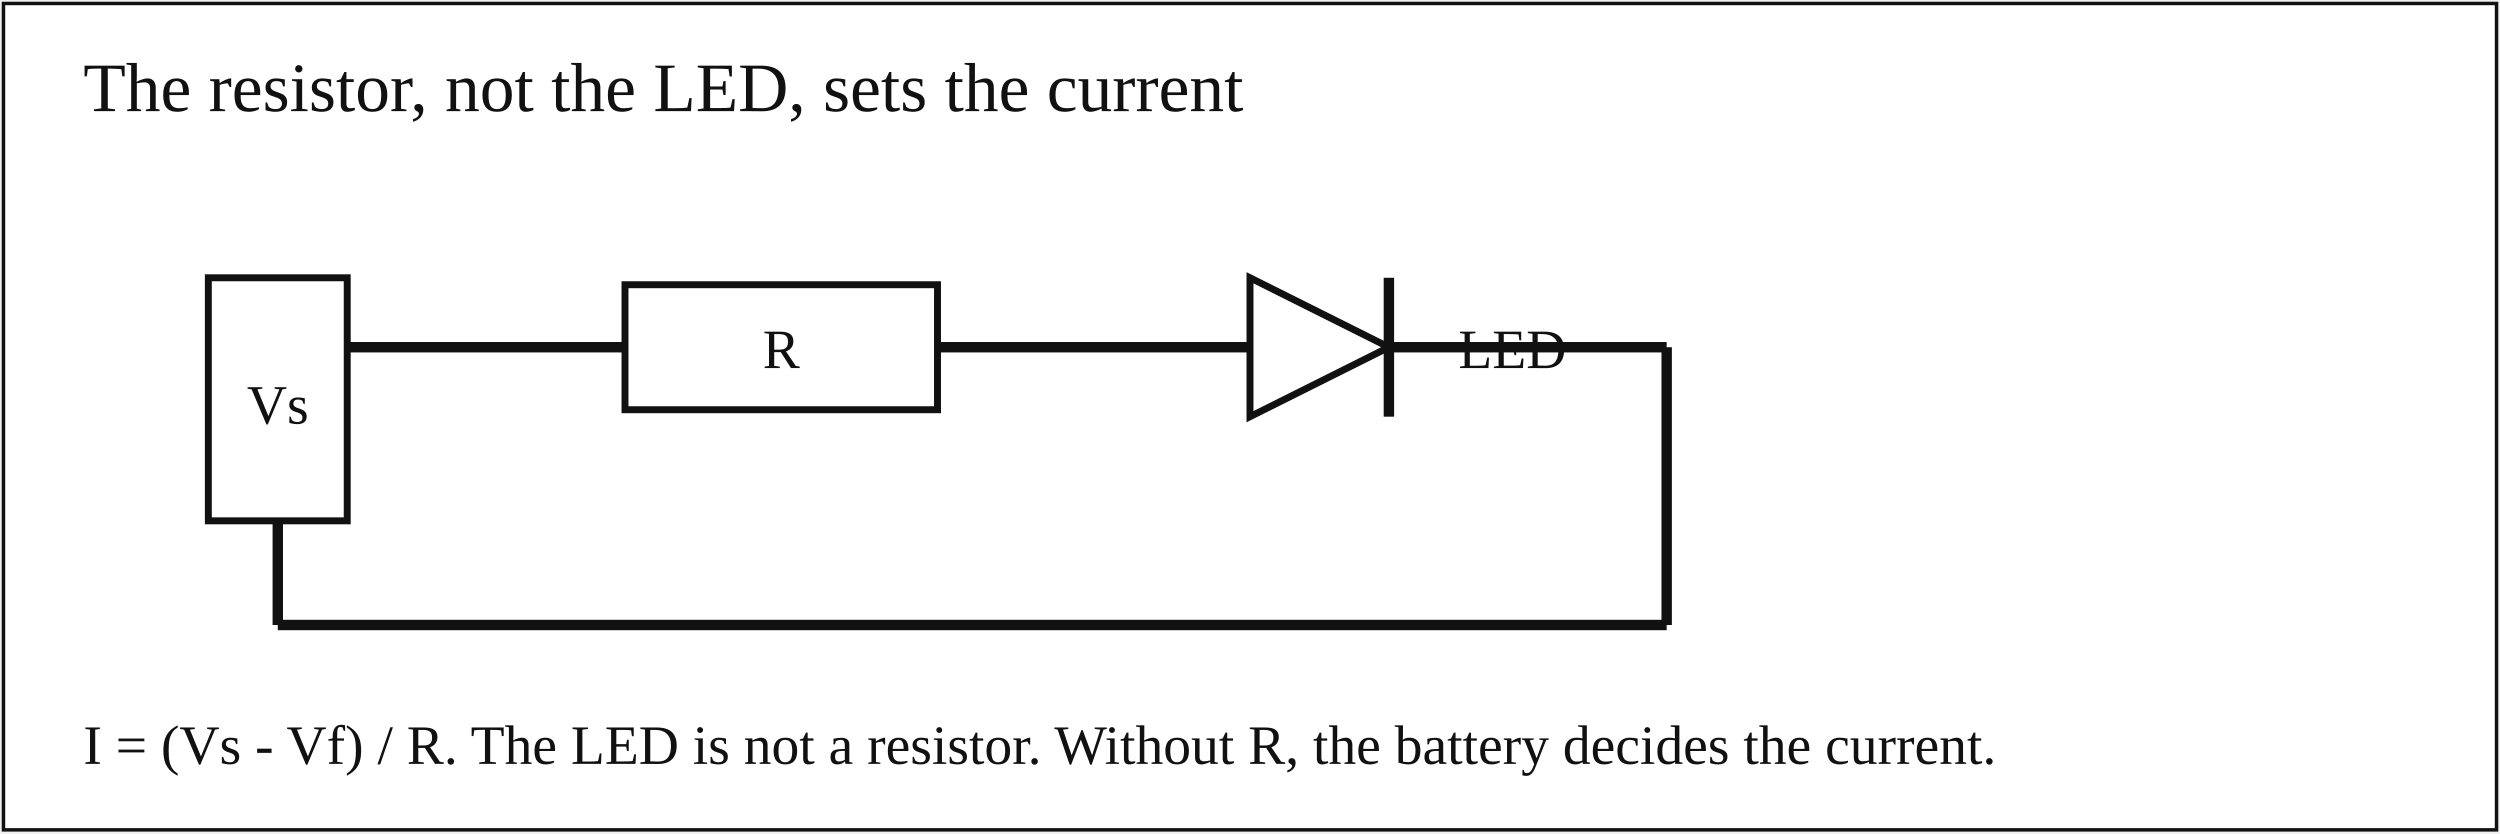
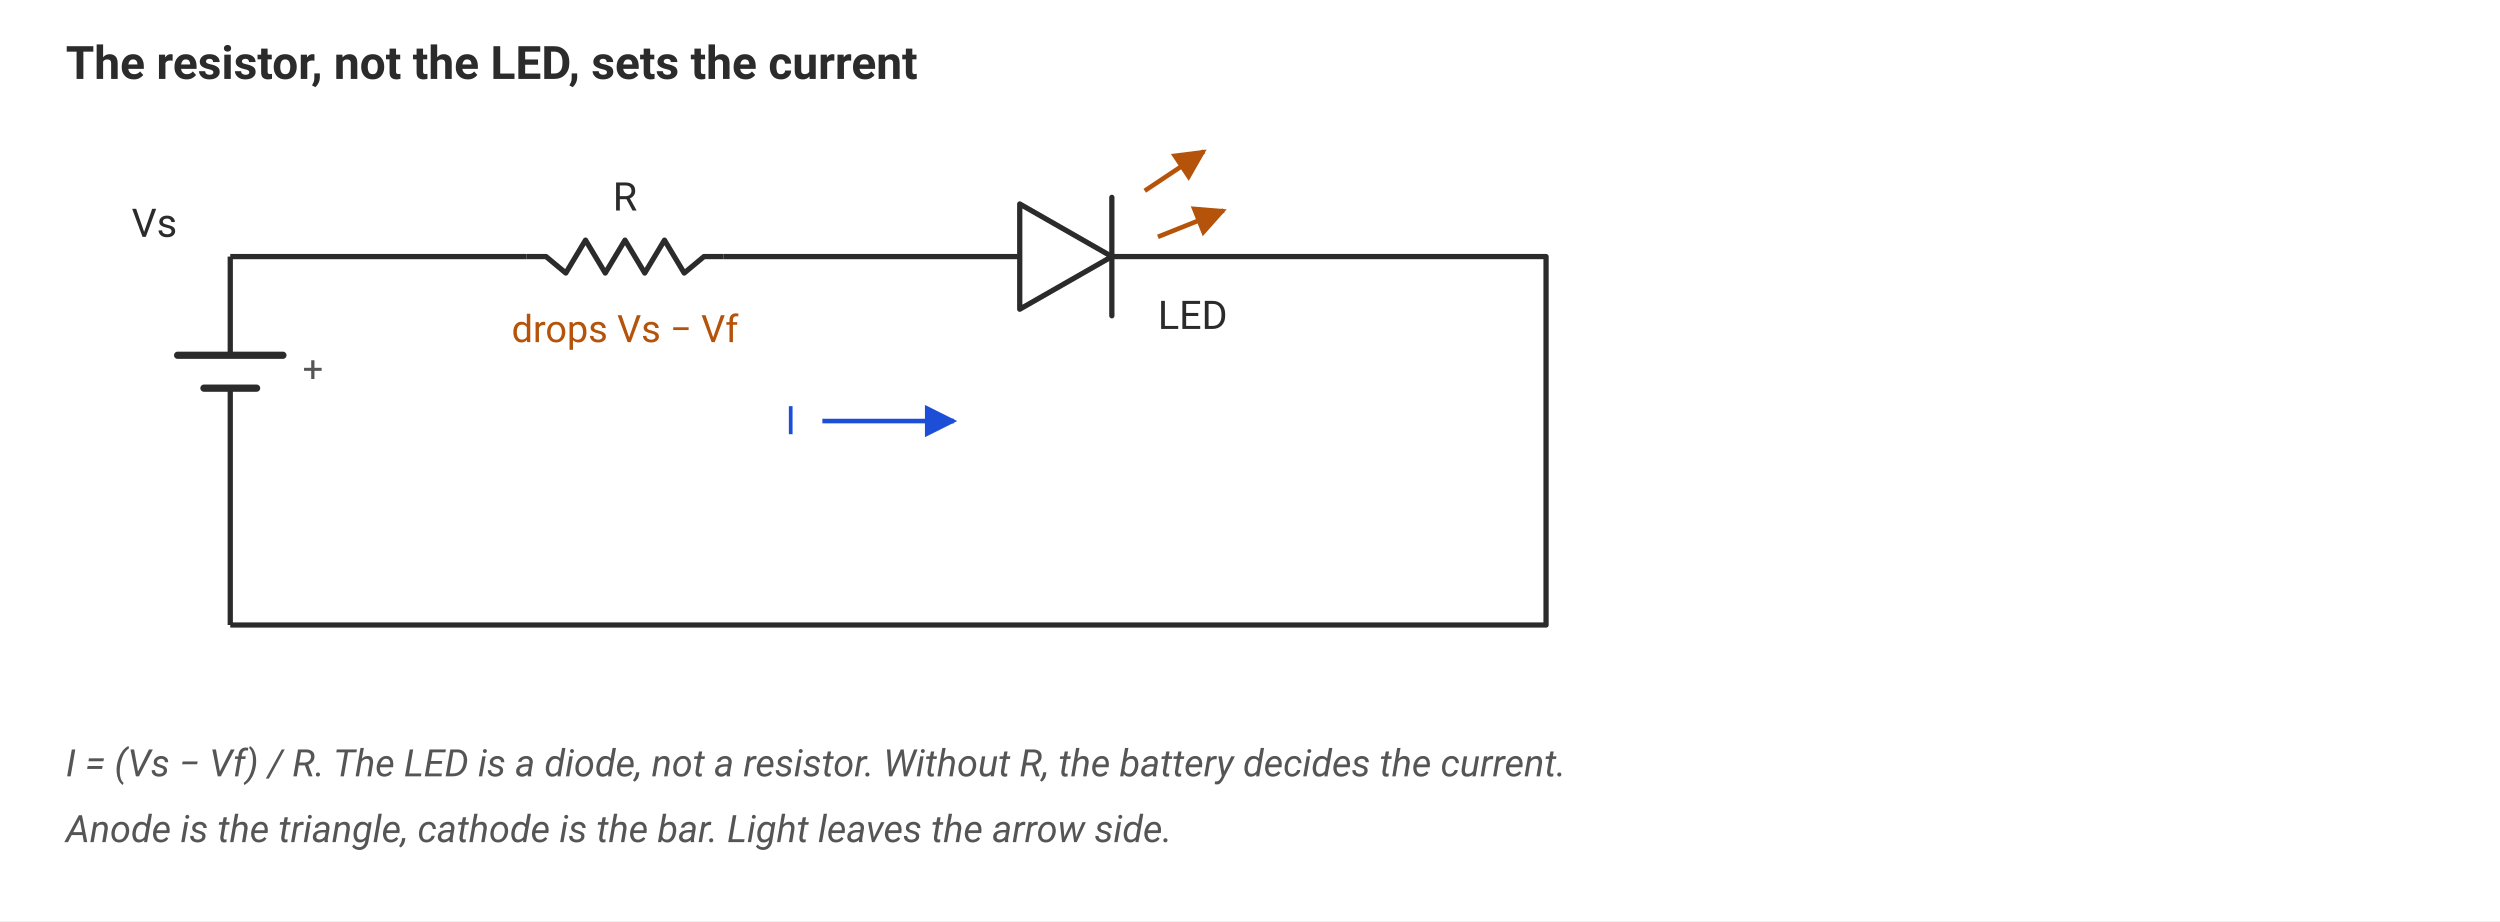
- <svg xmlns="http://www.w3.org/2000/svg" viewBox="0 0 720 240" role="img" aria-labelledby="ledTitle ledDesc" font-family="Georgia, 'Times New Roman', serif">
-   <rect x="1" y="1" width="718" height="238" fill="#fff" stroke="#111" />
-   <text x="24" y="32" font-size="20" fill="#111">The resistor, not the LED, sets the current</text>
-   <rect x="60" y="80" width="40" height="70" fill="#fff" stroke="#111" stroke-width="2" />
-   <text x="80" y="122" font-size="16" fill="#111" text-anchor="middle">Vs</text>
-   <line x1="100" y1="100" x2="180" y2="100" stroke="#111" stroke-width="3" />
-   <rect x="180" y="82" width="90" height="36" fill="#fff" stroke="#111" stroke-width="2" />
-   <text x="225" y="106" font-size="16" fill="#111" text-anchor="middle">R</text>
-   <line x1="270" y1="100" x2="360" y2="100" stroke="#111" stroke-width="3" />
-   <polygon points="360,80 400,100 360,120" fill="#fff" stroke="#111" stroke-width="2" />
-   <line x1="400" y1="80" x2="400" y2="120" stroke="#111" stroke-width="3" />
-   <text x="420" y="106" font-size="16" fill="#111">LED</text>
-   <line x1="400" y1="100" x2="480" y2="100" stroke="#111" stroke-width="3" />
-   <line x1="480" y1="100" x2="480" y2="180" stroke="#111" stroke-width="3" />
-   <line x1="80" y1="150" x2="80" y2="180" stroke="#111" stroke-width="3" />
-   <line x1="80" y1="180" x2="480" y2="180" stroke="#111" stroke-width="3" />
-   <text x="24" y="220" font-size="16" fill="#111">I = (Vs - Vf) / R. The LED is not a resistor. Without R, the battery decides the current.</text>
+ <svg xmlns="http://www.w3.org/2000/svg" viewBox="0 0 760 280" width="760" height="280" role="img" aria-labelledby="t d" font-family="system-ui,-apple-system,'Segoe UI',Roboto,Helvetica,Arial,sans-serif">
+   <defs>
+     <marker id="ahb45309" viewBox="0 0 10 10" refX="9" refY="5" markerWidth="7" markerHeight="7" orient="auto-start-reverse">
+       <path d="M0,0L10,5L0,10z" fill="#b45309" />
+     </marker>
+     <marker id="ah1d4ed8" viewBox="0 0 10 10" refX="9" refY="5" markerWidth="7" markerHeight="7" orient="auto-start-reverse">
+       <path d="M0,0L10,5L0,10z" fill="#1d4ed8" />
+     </marker>
+   </defs>
+   <rect width="760" height="280" fill="#ffffff" />
+   <text x="20" y="24" font-size="14" font-weight="600" fill="#2b2b2b">The resistor, not the LED, sets the current</text>
+   <line x1="70" y1="78" x2="70" y2="108" stroke="#2b2b2b" stroke-width="1.6" />
+   <line x1="54" y1="108" x2="86" y2="108" stroke="#2b2b2b" stroke-width="2.2" stroke-linecap="round" />
+   <line x1="62" y1="118" x2="78" y2="118" stroke="#2b2b2b" stroke-width="2.2" stroke-linecap="round" />
+   <line x1="70" y1="118" x2="70" y2="190" stroke="#2b2b2b" stroke-width="1.6" />
+   <text x="40" y="72" font-size="12" fill="#2b2b2b">Vs</text>
+   <text x="92" y="116" font-size="11" fill="#555">+</text>
+   <path d="M70,78 L160,78" stroke="#2b2b2b" stroke-width="1.6" fill="none" />
+   <path d="M160,78 L166,78 L172,83 L178,73 L184,83 L190,73 L196,83 L202,73 L208,83 L214,78 L220,78" stroke="#2b2b2b" stroke-width="1.6" fill="none" stroke-linejoin="round" />
+   <text x="190" y="64" font-size="12" fill="#2b2b2b" text-anchor="middle">R</text>
+   <text x="190" y="104" font-size="11.5" fill="#b45309" text-anchor="middle">drops Vs − Vf</text>
+   <path d="M220,78 L310,78" stroke="#2b2b2b" stroke-width="1.6" fill="none" />
+   <path d="M310,62 L310,94 L338,78 Z" fill="#ffffff" stroke="#2b2b2b" stroke-width="1.6" stroke-linejoin="round" />
+   <line x1="338" y1="60" x2="338" y2="96" stroke="#2b2b2b" stroke-width="1.6" stroke-linecap="round" />
+   <line x1="348" y1="58" x2="366" y2="46" stroke="#b45309" stroke-width="1.4" marker-end="url(#ahb45309)" />
+   <line x1="352" y1="72" x2="372" y2="64" stroke="#b45309" stroke-width="1.4" marker-end="url(#ahb45309)" />
+   <text x="352" y="100" font-size="12" fill="#2b2b2b">LED</text>
+   <path d="M338,78 L470,78 L470,190 L70,190" stroke="#2b2b2b" stroke-width="1.6" fill="none" stroke-linejoin="round" />
+   <line x1="250" y1="128" x2="290" y2="128" stroke="#1d4ed8" stroke-width="1.4" marker-end="url(#ah1d4ed8)" />
+   <text x="242" y="132" font-size="12" fill="#1d4ed8" text-anchor="end">I</text>
+   <text x="20" y="236" font-size="11.5" font-style="italic" fill="#555">I = (Vs − Vf) / R. The LED is a diode, not a resistor. Without R, the battery decides the current.</text>
+   <text x="20" y="256" font-size="11.5" font-style="italic" fill="#555">Anode is the triangle, cathode is the bar. Light leaves the arrow side.</text>
</svg>
